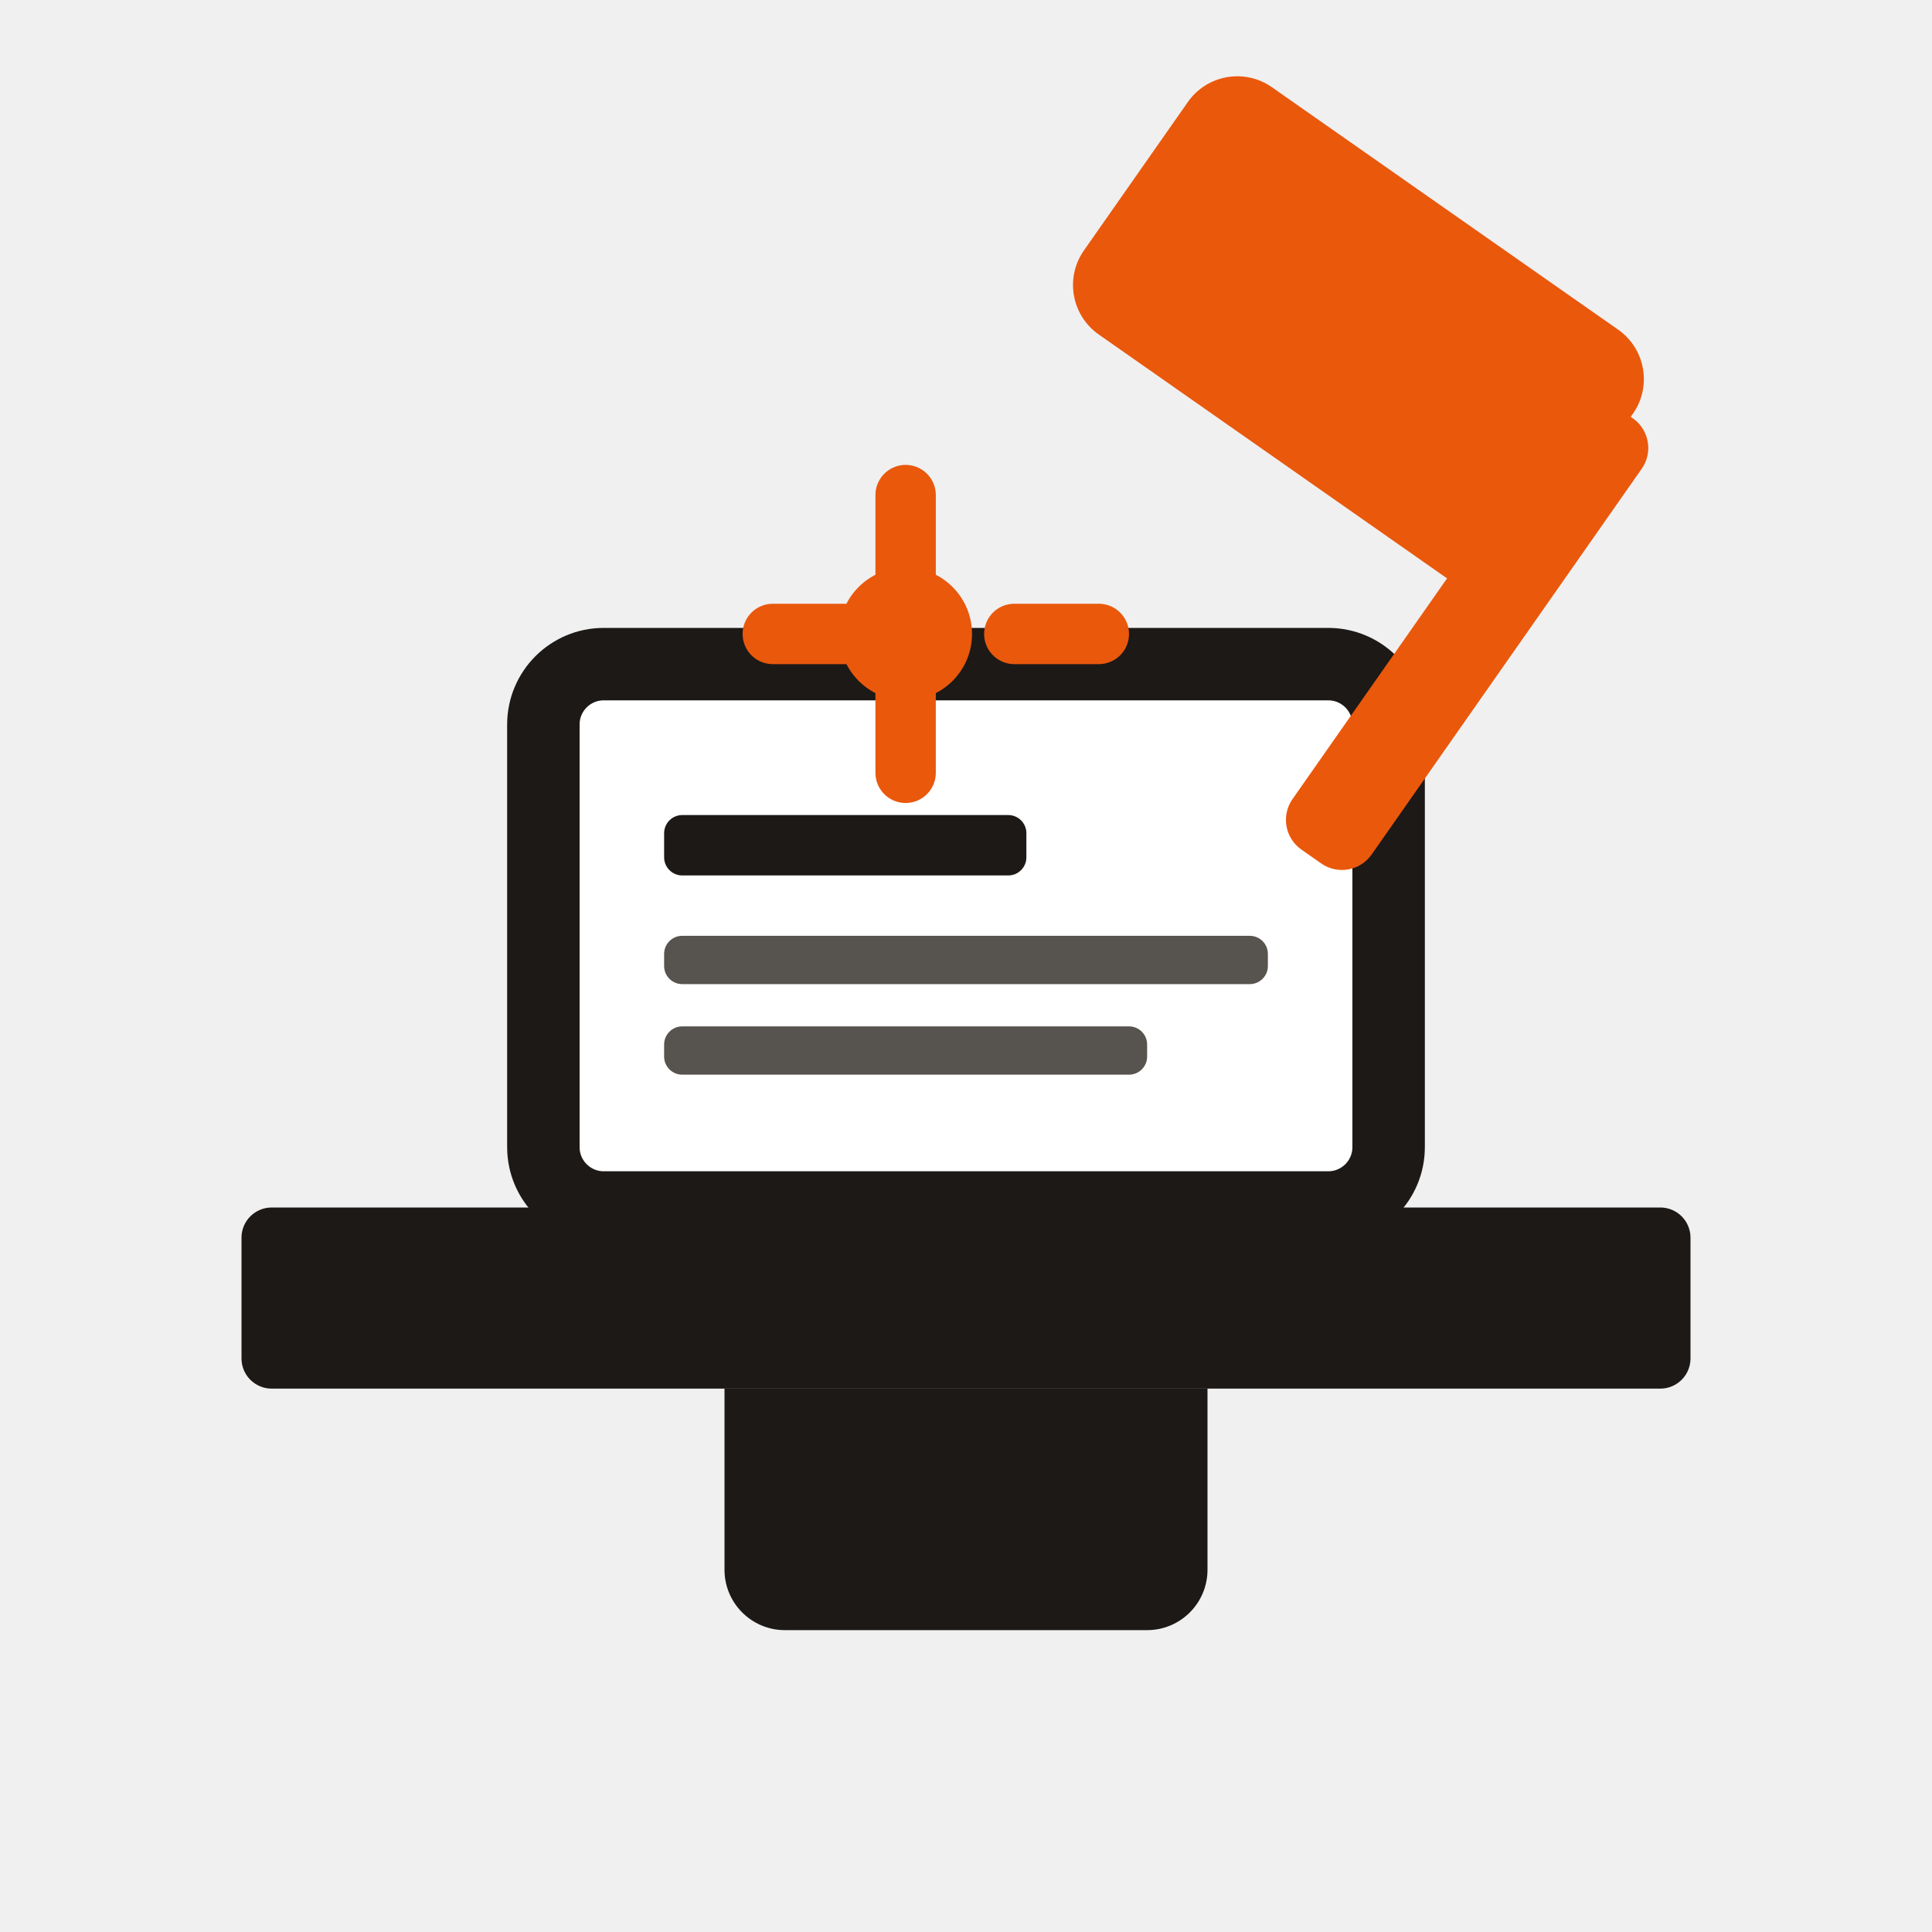
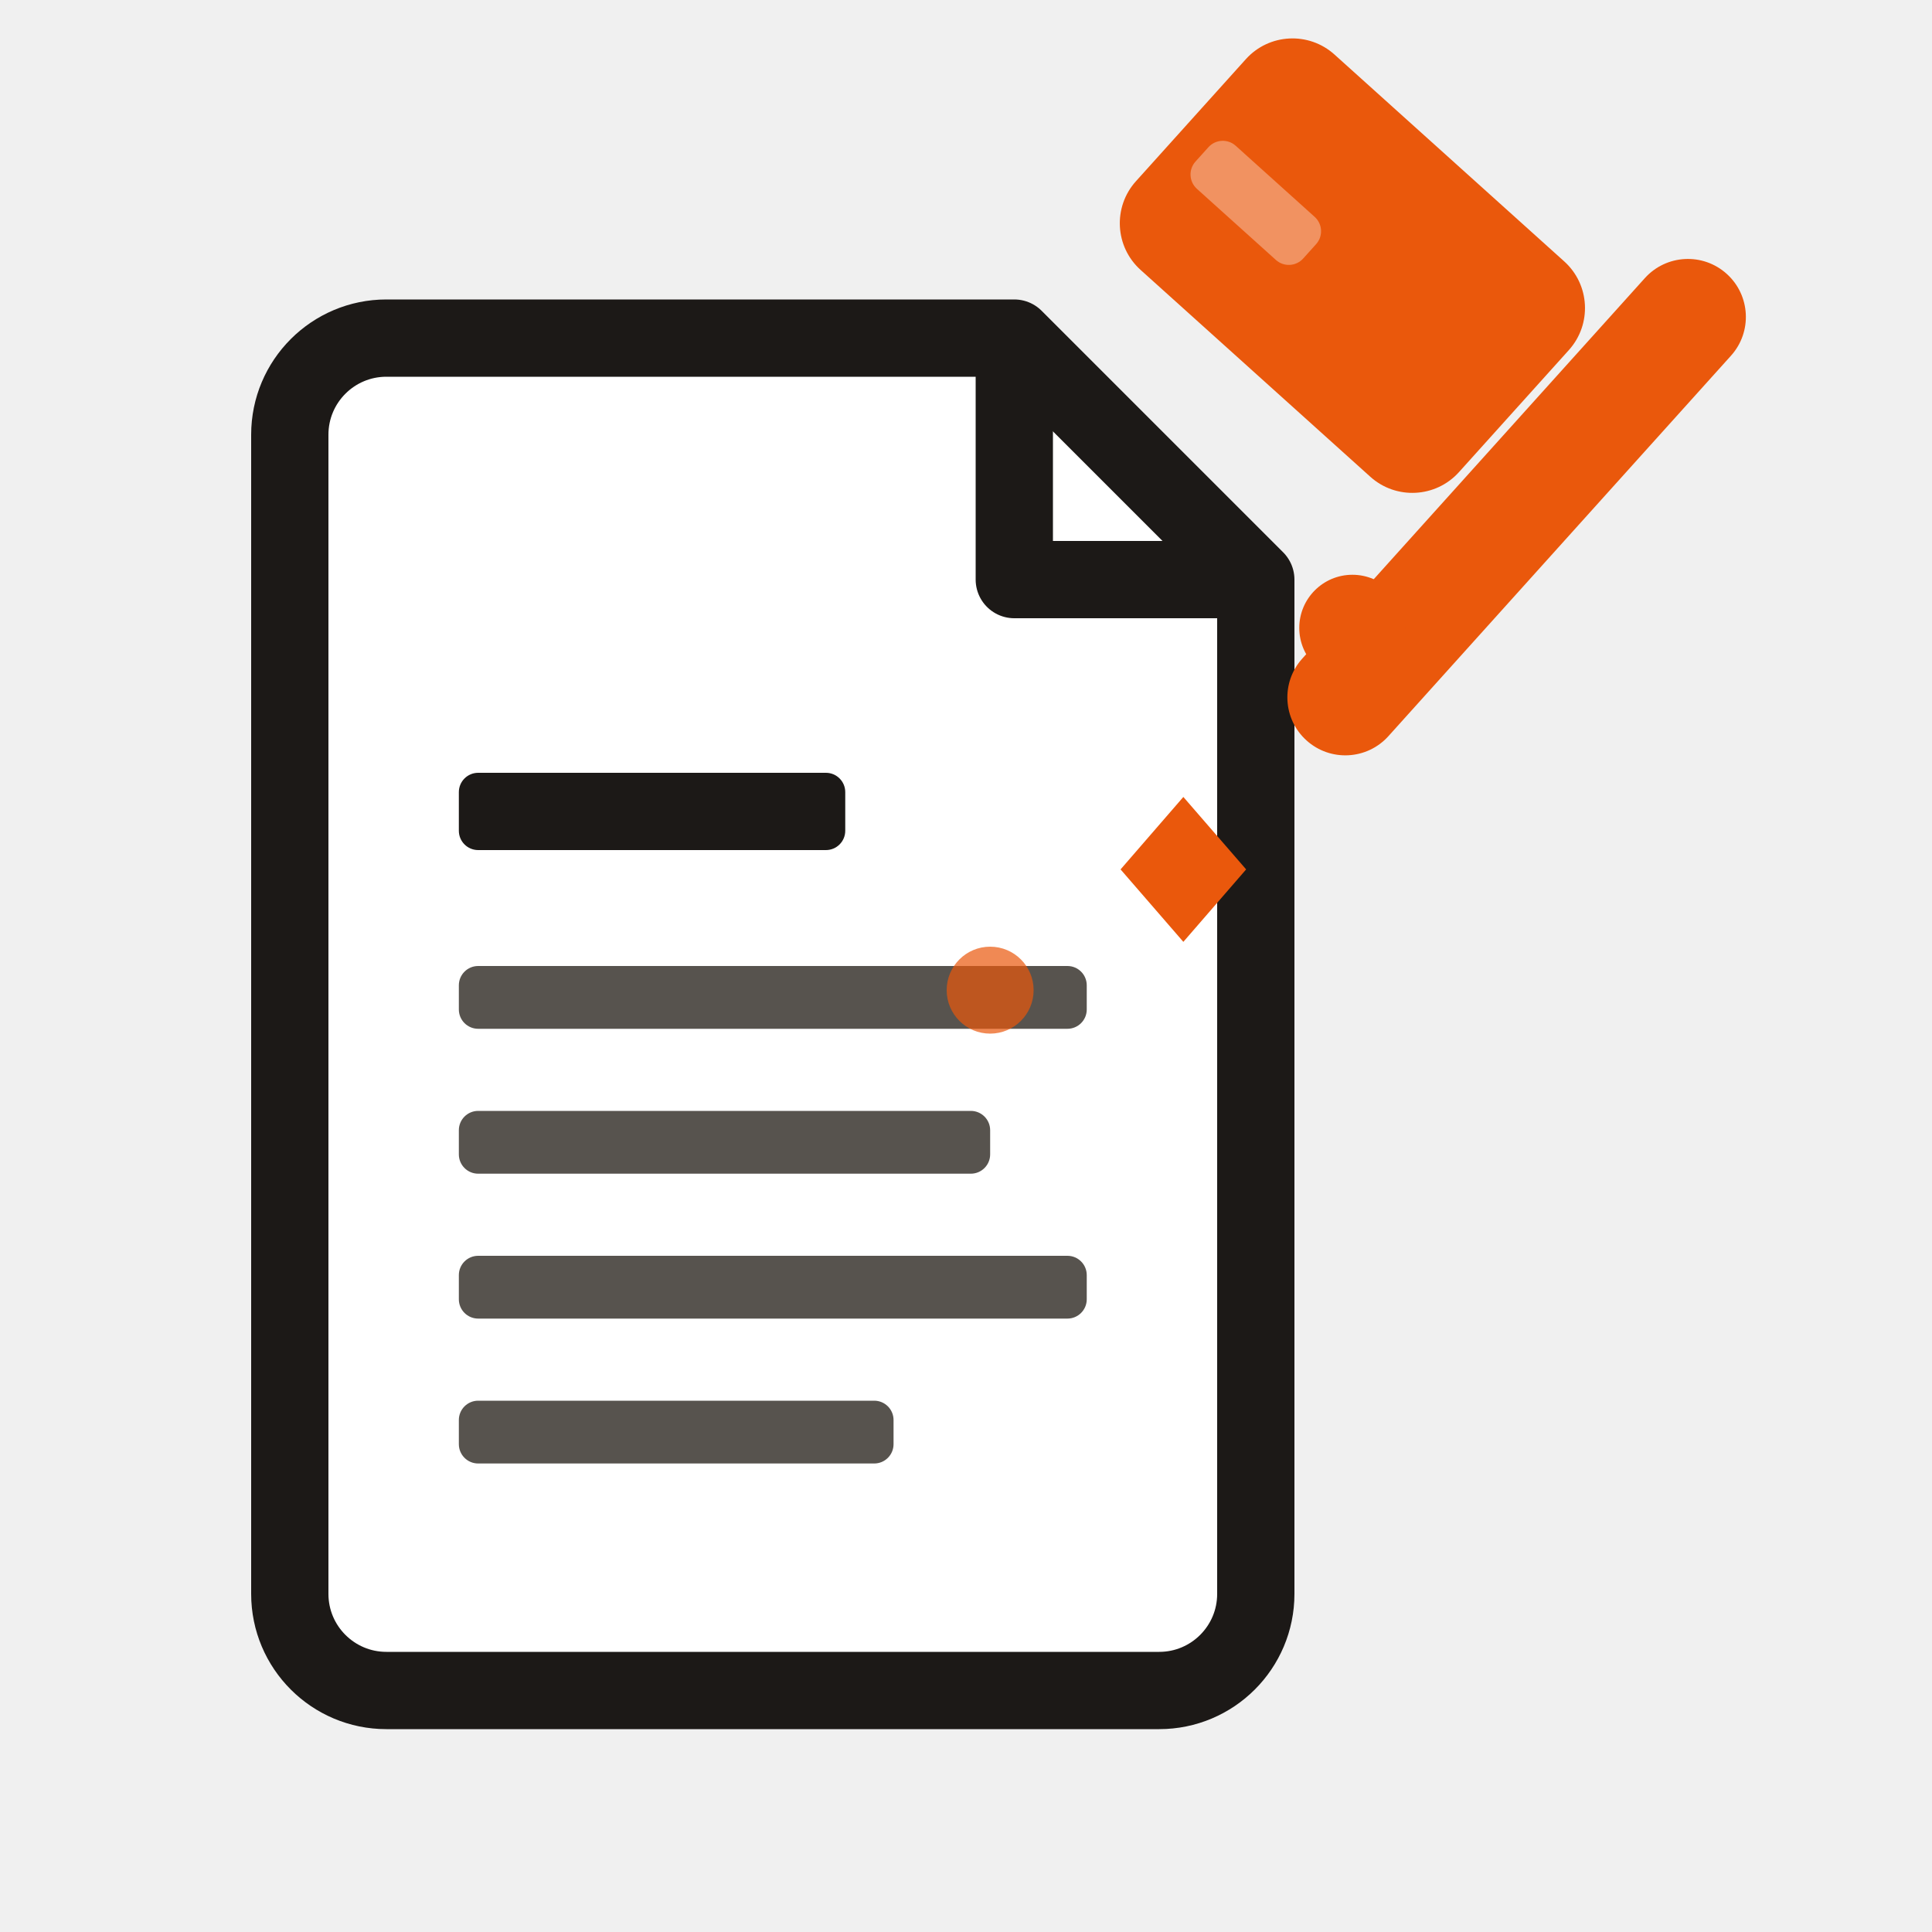
- <svg xmlns="http://www.w3.org/2000/svg" viewBox="0 0 32 32" fill="none" role="img" aria-label="forgedCV">
-   <rect x="4" y="20" width="24" height="3" rx="0.5" fill="#1C1917" />
-   <path d="M12 23h8v3a1 1 0 0 1-1 1h-6a1 1 0 0 1-1-1v-3Z" fill="#1C1917" />
-   <rect x="9" y="11" width="14" height="9" rx="1" fill="#FFFFFF" stroke="#1C1917" stroke-width="1.2" />
-   <rect x="11" y="13.5" width="6" height="1" rx="0.3" fill="#1C1917" />
-   <rect x="11" y="15.5" width="10" height="0.8" rx="0.3" fill="#57534E" />
-   <rect x="11" y="17" width="8" height="0.8" rx="0.3" fill="#57534E" />
-   <rect x="18" y="3" width="9" height="5" rx="1" transform="rotate(35 22.5 5.5)" fill="#EA580C" />
-   <rect x="23.5" y="6" width="1.6" height="9" rx="0.6" transform="rotate(35 24.3 10.5)" fill="#EA580C" />
-   <circle cx="15" cy="10.5" r="1.1" fill="#EA580C" />
-   <path d="M15 8.2v1.4M15 11.4v1.4M12.8 10.5h1.4M16.8 10.5h1.4" stroke="#EA580C" stroke-width="1" stroke-linecap="round" />
+ <svg xmlns="http://www.w3.org/2000/svg" viewBox="0 0 40 40" fill="none" role="img" aria-label="forgedCV">
+   <path d="M8 7h13l5 5v21a2 2 0 0 1-2 2H8a2 2 0 0 1-2-2V9a2 2 0 0 1 2-2Z" fill="#FFFFFF" stroke="#1C1917" stroke-width="1.6" stroke-linejoin="round" />
+   <path d="M21 7v5h5" stroke="#1C1917" stroke-width="1.6" stroke-linejoin="round" fill="none" />
+   <rect x="9.5" y="16" width="8" height="1.6" rx="0.4" fill="#1C1917" />
+   <rect x="9.5" y="20" width="13" height="1.3" rx="0.4" fill="#57534E" />
+   <rect x="9.5" y="23" width="11" height="1.3" rx="0.4" fill="#57534E" />
+   <rect x="9.5" y="26" width="13" height="1.3" rx="0.4" fill="#57534E" />
+   <rect x="9.5" y="29" width="9" height="1.3" rx="0.4" fill="#57534E" />
+   <rect x="30.2" y="4" width="2.4" height="13" rx="1.2" transform="rotate(42 31.4 10.5)" fill="#EA580C" />
+   <rect x="23.5" y="2.5" width="9" height="6" rx="1.3" transform="rotate(42 28 5.5)" fill="#EA580C" />
+   <rect x="24.5" y="3.6" width="3" height="1.2" rx="0.4" transform="rotate(42 26 4.2)" fill="rgba(255,255,255,0.35)" />
+   <path d="M24.5 16.5 L25.8 18 L24.5 19.5 L23.2 18 Z" fill="#EA580C" />
+   <circle cx="28" cy="13" r="1.1" fill="#EA580C" />
+   <circle cx="20.5" cy="20.5" r="0.9" fill="rgba(234,88,12,0.7)" />
</svg>
